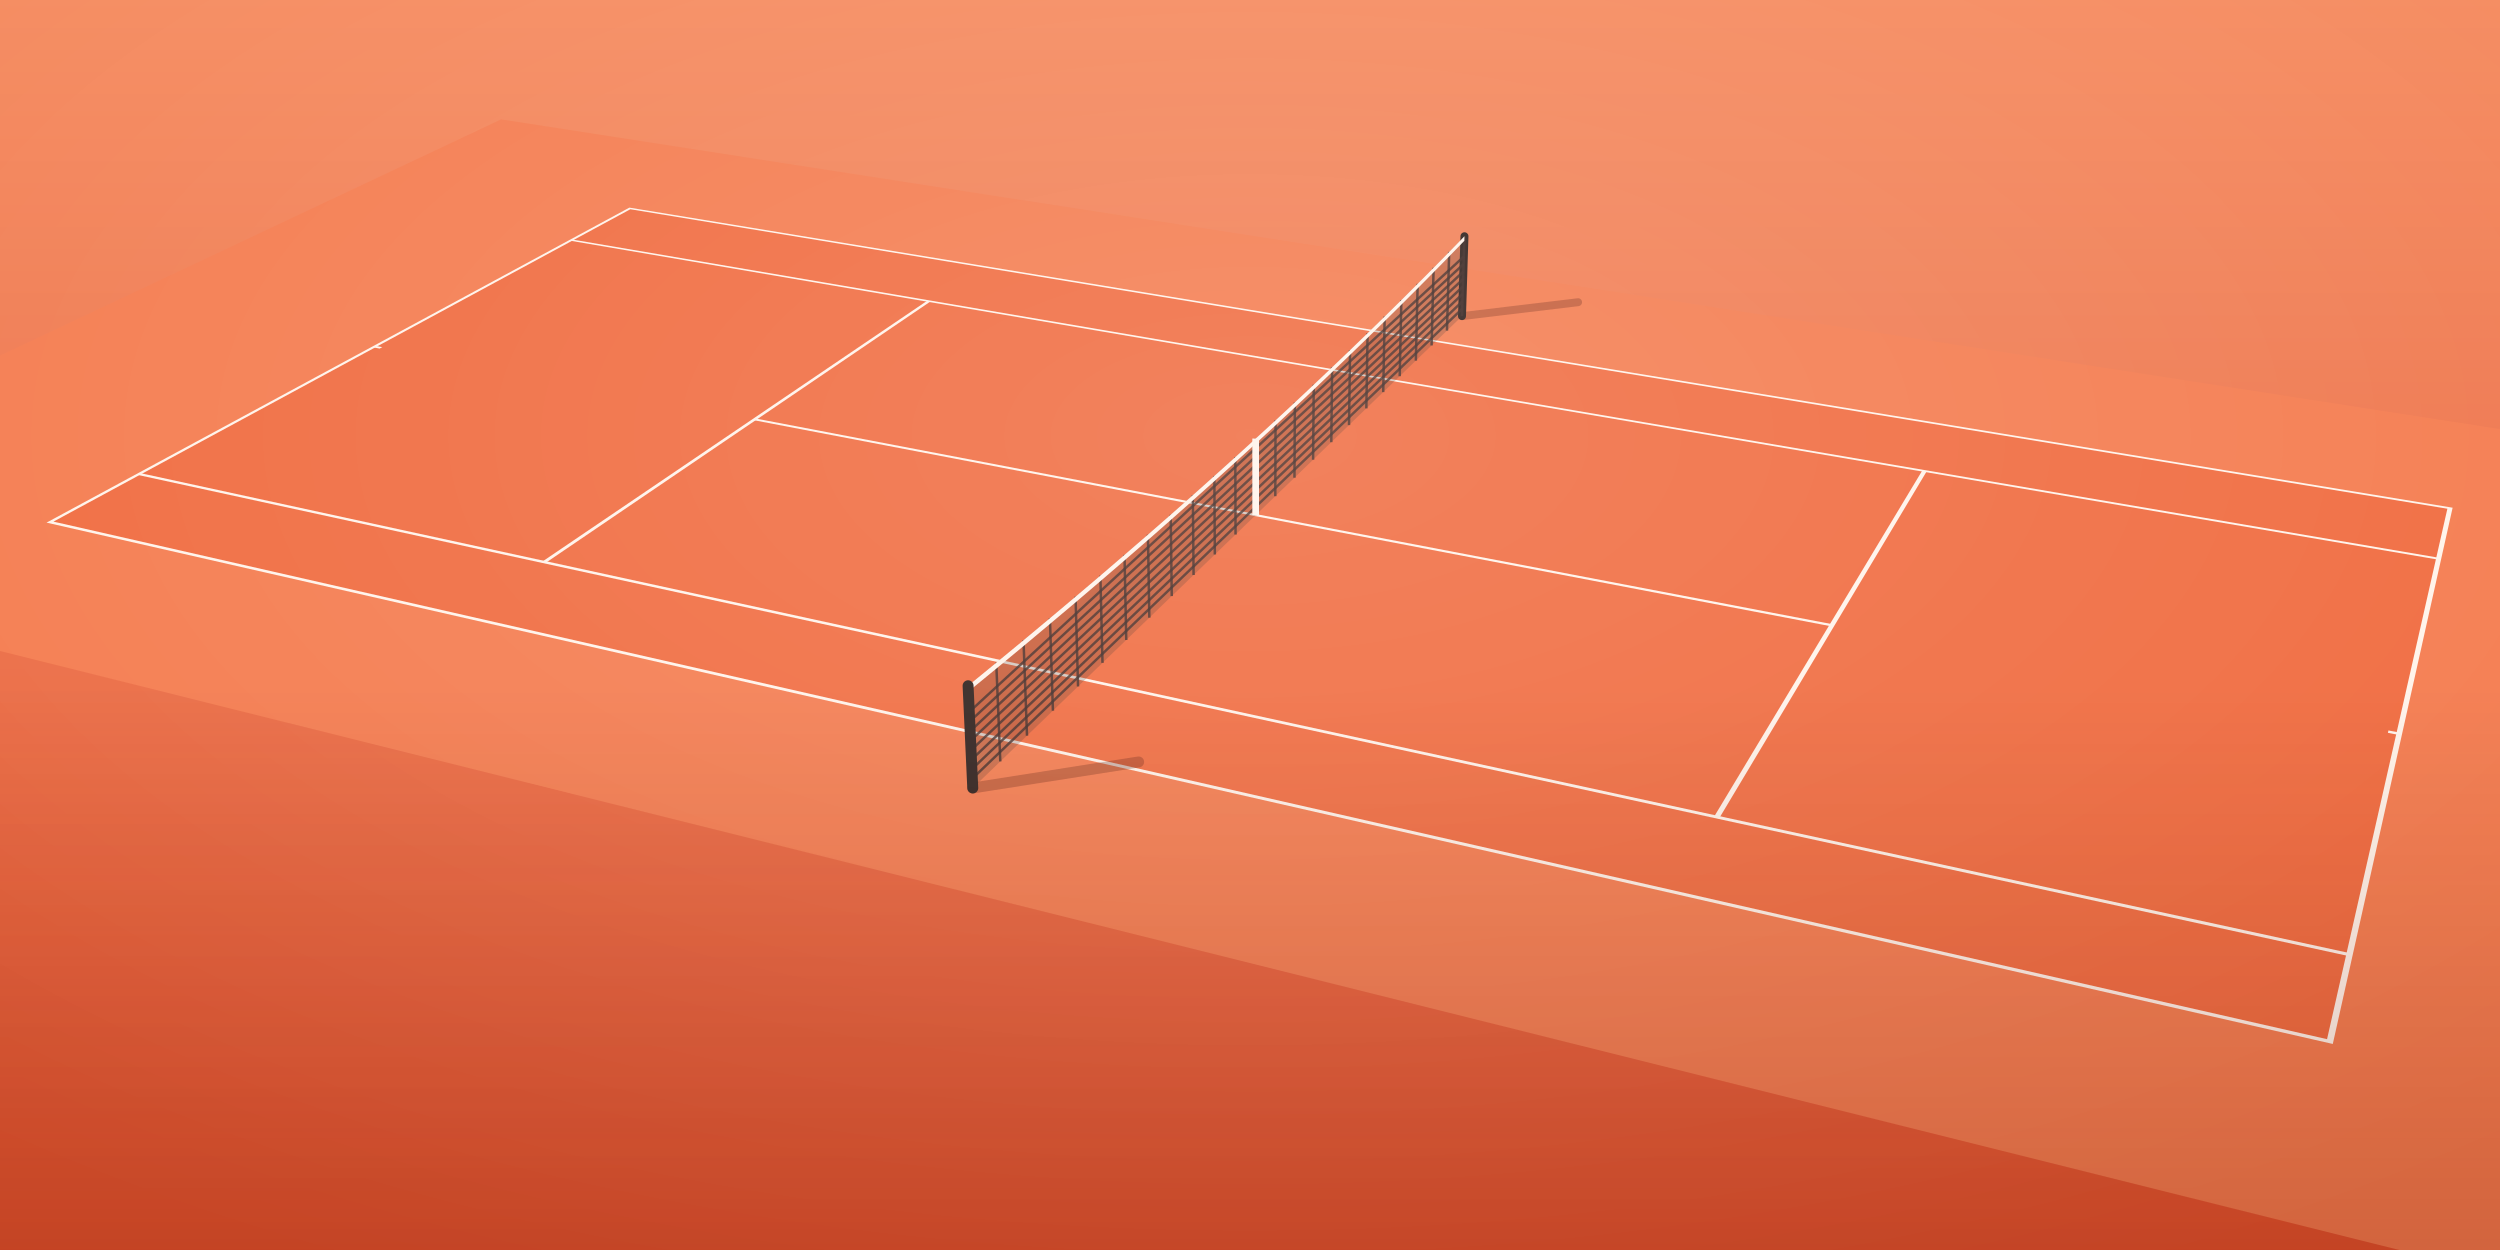
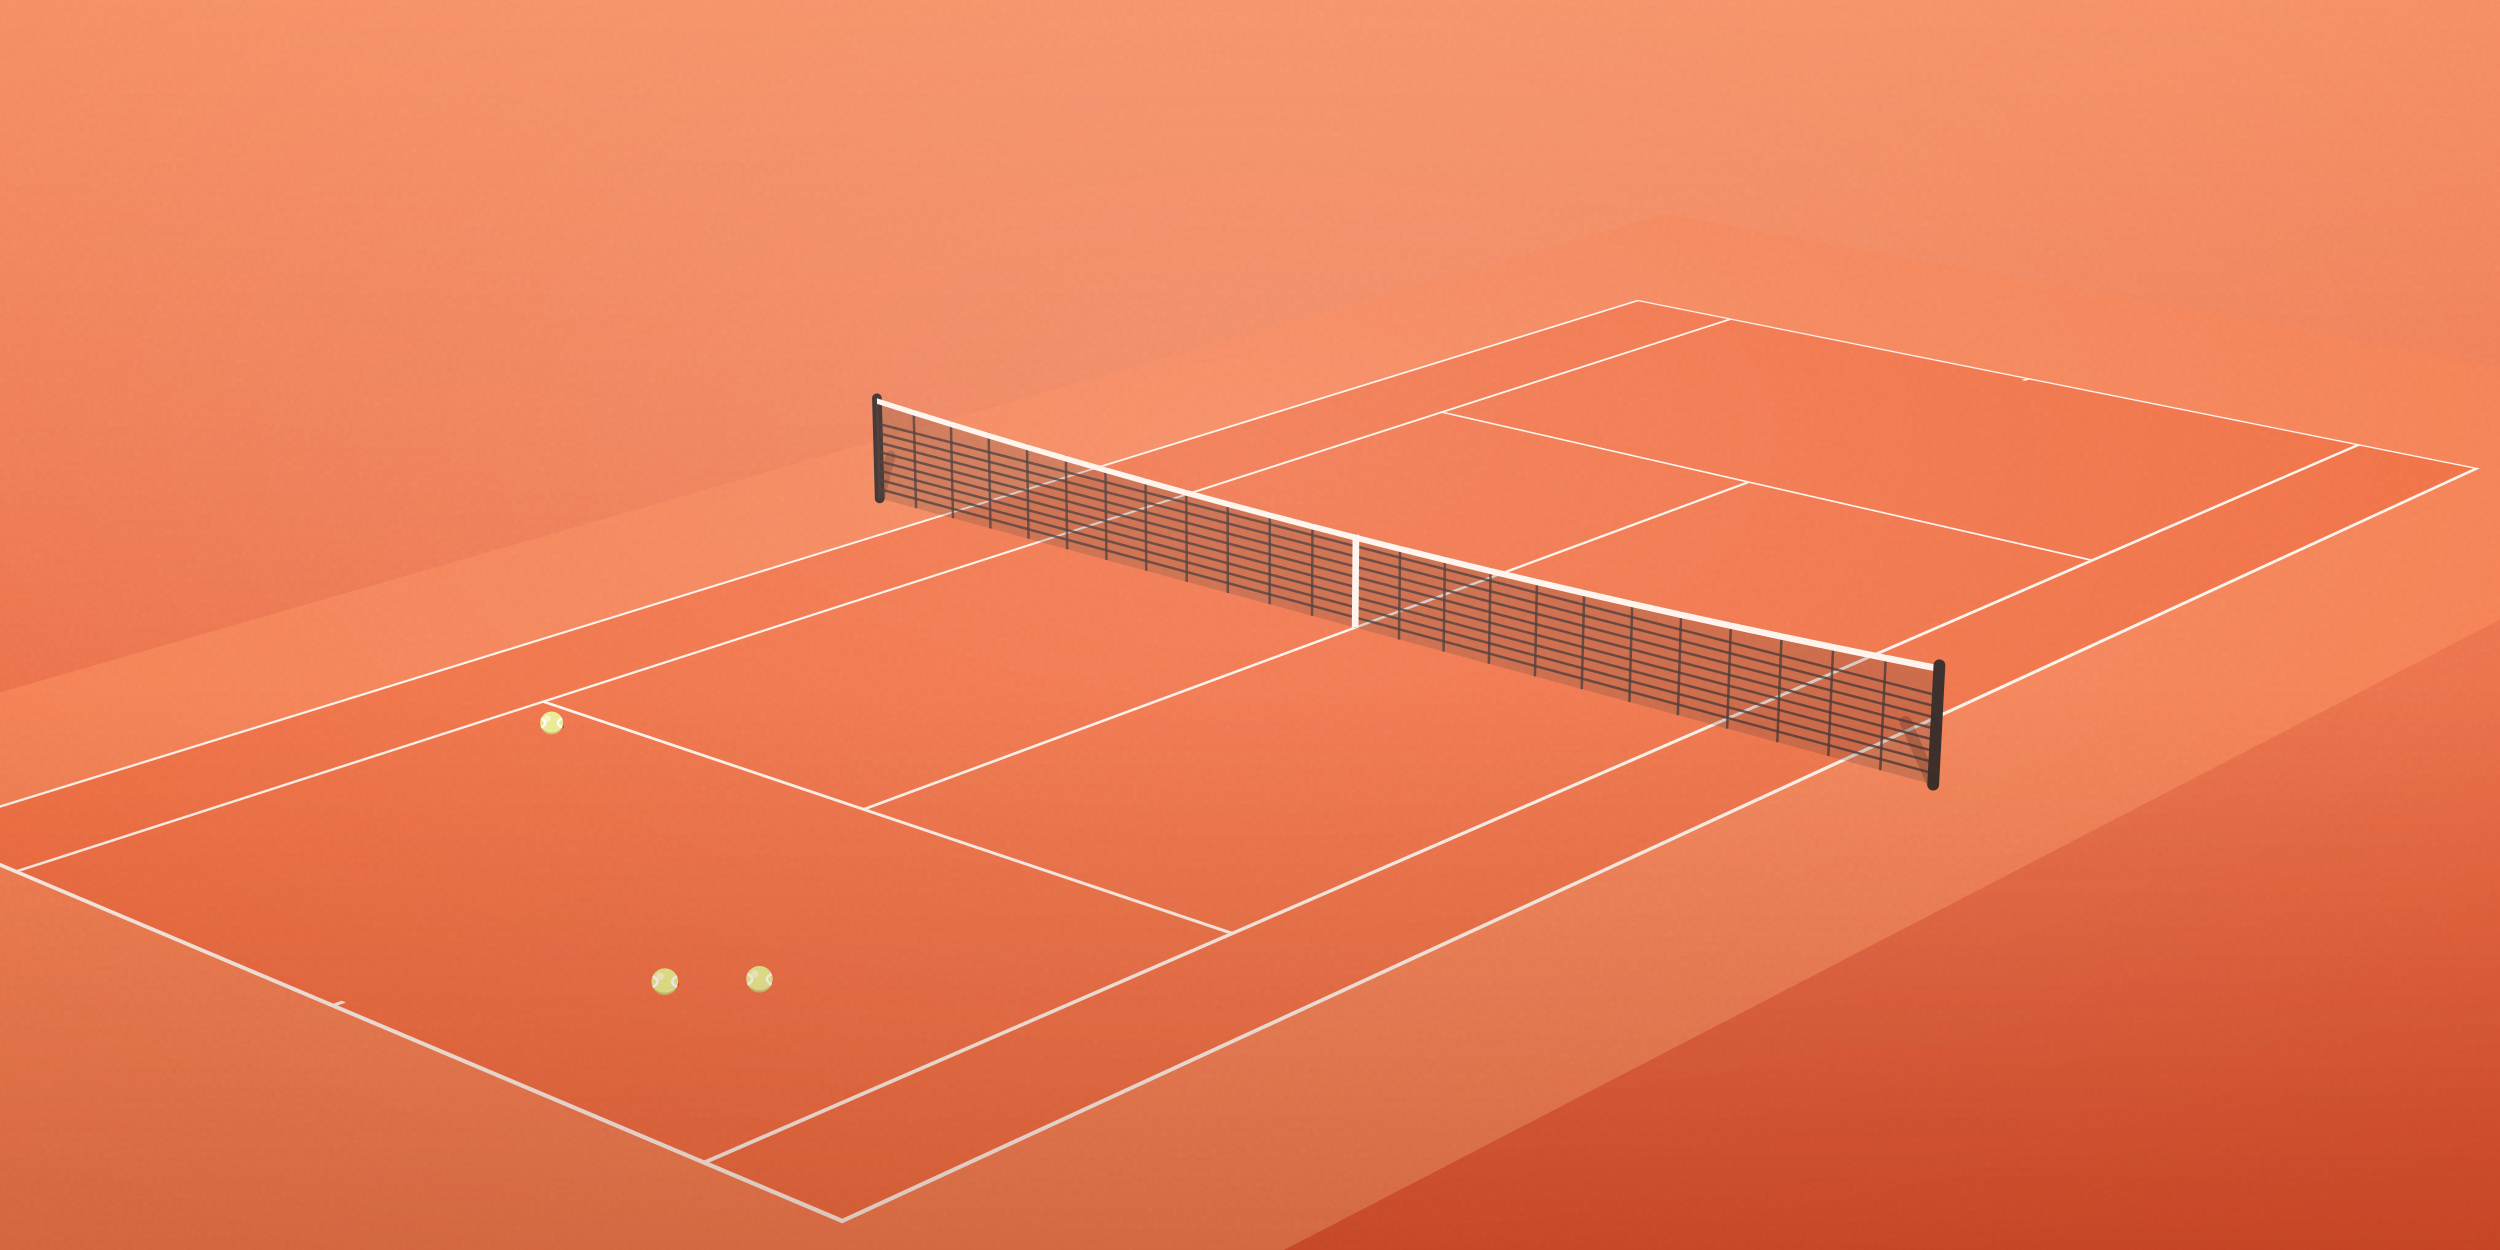
<svg xmlns="http://www.w3.org/2000/svg" viewBox="0 0 600 300" width="600" height="300">
  <defs>
    <linearGradient id="fond" x1="0" y1="0" x2="0" y2="1">
      <stop offset="0" stop-color="#F58A5E" />
      <stop offset="1" stop-color="#E2512D" />
    </linearGradient>
    <radialGradient id="lumiere" cx="0.5" cy="0.35" r="0.75">
      <stop offset="0" stop-color="#FFFFFF" stop-opacity="0.16" />
      <stop offset="1" stop-color="#FFFFFF" stop-opacity="0" />
    </radialGradient>
    <linearGradient id="voile" x1="0" y1="0" x2="0" y2="1">
      <stop offset="0.55" stop-color="#5A1405" stop-opacity="0" />
      <stop offset="1" stop-color="#5A1405" stop-opacity="0.22" />
    </linearGradient>
    <filter id="grain" x="0" y="0" width="100%" height="100%">
      <feTurbulence type="fractalNoise" baseFrequency="0.85" numOctaves="2" seed="4" stitchTiles="stitch" />
      <feColorMatrix type="saturate" values="0" />
    </filter>
  </defs>
  <rect width="600" height="300" fill="url(#fond)" />
-   <polygon points="6471512.84,23549.87 2402.31,-222.69 -11.70,-226.59 -6519486.71,23549.87" fill="#D9512E" />
-   <polygon points="-98.34,131.69 693.85,329.46 683.60,115.93 120.26,28.65" fill="#F47B4E" />
-   <polygon points="12.00,125.31 559.18,249.98 588.00,121.97 151.16,50.02" fill="#F06A3E" />
-   <path d="M 12.83,125.19 558.49,249.40 587.37,122.09 151.28,50.22 Z M 151.05,49.83 588.63,121.85 559.87,250.55 11.17,125.43 Z" fill="#FFF3EA" fill-rule="evenodd" />
-   <polygon points="33.73,113.56 563.96,228.75 563.79,229.48 32.97,113.96" fill="#FFF3EA" />
-   <polygon points="137.37,57.49 585.32,133.86 585.22,134.32 136.84,57.77" fill="#FFF3EA" />
-   <polygon points="130.13,134.80 222.50,72.20 223.33,72.34 131.07,135.01" fill="#FFF3EA" />
-   <polygon points="411.41,195.96 461.34,112.94 462.40,113.13 412.69,196.24" fill="#FFF3EA" />
-   <polygon points="181.38,100.45 439.81,149.82 439.51,150.32 180.82,100.83" fill="#FFF3EA" />
-   <polygon points="90.16,83.02 91.74,83.32 91.12,83.66 89.54,83.36" fill="#FFF3EA" />
-   <polygon points="575.75,176.39 573.10,175.88 573.23,175.31 575.87,175.82" fill="#FFF3EA" />
-   <line x1="233.46" y1="189.12" x2="273.27" y2="182.87" stroke="#4A1004" stroke-opacity="0.28" stroke-width="2.63" stroke-linecap="round" />
-   <line x1="350.88" y1="75.87" x2="378.74" y2="72.53" stroke="#4A1004" stroke-opacity="0.28" stroke-width="1.91" stroke-linecap="round" />
-   <line x1="350.88" y1="75.87" x2="351.47" y2="56.70" stroke="#2A1C18" stroke-width="1.91" stroke-linecap="round" />
-   <polygon points="233.46,189.12 232.34,164.58 239.10,159.05 245.64,153.66 251.98,148.37 258.13,143.20 264.09,138.14 269.88,133.17 275.50,128.31 280.97,123.53 286.28,118.84 291.44,114.23 296.47,109.71 301.36,105.25 306.13,100.88 310.77,96.57 315.30,92.32 319.71,88.14 324.02,84.02 328.22,79.96 332.32,75.96 336.33,72.01 340.24,68.11 344.07,64.26 347.81,60.46 351.47,56.70 350.88,75.87" fill="#3A2622" fill-opacity="0.22" />
-   <line x1="233.46" y1="189.12" x2="232.34" y2="164.58" stroke="#3A2622" stroke-width="0.6" stroke-opacity="0.8" />
-   <line x1="240.07" y1="182.75" x2="239.10" y2="159.05" stroke="#3A2622" stroke-width="0.6" stroke-opacity="0.8" />
-   <line x1="246.48" y1="176.57" x2="245.64" y2="153.66" stroke="#3A2622" stroke-width="0.6" stroke-opacity="0.8" />
-   <line x1="252.70" y1="170.57" x2="251.98" y2="148.37" stroke="#3A2622" stroke-width="0.6" stroke-opacity="0.8" />
-   <line x1="258.73" y1="164.75" x2="258.13" y2="143.20" stroke="#3A2622" stroke-width="0.6" stroke-opacity="0.8" />
-   <line x1="264.60" y1="159.09" x2="264.09" y2="138.14" stroke="#3A2622" stroke-width="0.6" stroke-opacity="0.8" />
-   <line x1="270.30" y1="153.60" x2="269.88" y2="133.17" stroke="#3A2622" stroke-width="0.6" stroke-opacity="0.8" />
-   <line x1="275.84" y1="148.25" x2="275.50" y2="128.31" stroke="#3A2622" stroke-width="0.6" stroke-opacity="0.8" />
-   <line x1="281.22" y1="143.06" x2="280.97" y2="123.53" stroke="#3A2622" stroke-width="0.6" stroke-opacity="0.8" />
-   <line x1="286.46" y1="138.00" x2="286.28" y2="118.84" stroke="#3A2622" stroke-width="0.6" stroke-opacity="0.8" />
-   <line x1="291.56" y1="133.08" x2="291.44" y2="114.23" stroke="#3A2622" stroke-width="0.6" stroke-opacity="0.8" />
-   <line x1="296.53" y1="128.29" x2="296.47" y2="109.71" stroke="#3A2622" stroke-width="0.6" stroke-opacity="0.8" />
-   <line x1="301.36" y1="123.63" x2="301.36" y2="105.25" stroke="#3A2622" stroke-width="0.6" stroke-opacity="0.8" />
-   <line x1="306.07" y1="119.09" x2="306.13" y2="100.88" stroke="#3A2622" stroke-width="0.6" stroke-opacity="0.8" />
-   <line x1="310.67" y1="114.66" x2="310.77" y2="96.57" stroke="#3A2622" stroke-width="0.6" stroke-opacity="0.8" />
-   <line x1="315.14" y1="110.34" x2="315.30" y2="92.32" stroke="#3A2622" stroke-width="0.6" stroke-opacity="0.8" />
-   <line x1="319.51" y1="106.13" x2="319.71" y2="88.14" stroke="#3A2622" stroke-width="0.6" stroke-opacity="0.8" />
-   <line x1="323.76" y1="102.03" x2="324.02" y2="84.02" stroke="#3A2622" stroke-width="0.6" stroke-opacity="0.8" />
-   <line x1="327.92" y1="98.02" x2="328.22" y2="79.96" stroke="#3A2622" stroke-width="0.6" stroke-opacity="0.8" />
-   <line x1="331.97" y1="94.11" x2="332.32" y2="75.96" stroke="#3A2622" stroke-width="0.6" stroke-opacity="0.8" />
-   <line x1="335.93" y1="90.29" x2="336.33" y2="72.01" stroke="#3A2622" stroke-width="0.6" stroke-opacity="0.8" />
-   <line x1="339.80" y1="86.56" x2="340.24" y2="68.11" stroke="#3A2622" stroke-width="0.6" stroke-opacity="0.8" />
-   <line x1="343.58" y1="82.91" x2="344.07" y2="64.26" stroke="#3A2622" stroke-width="0.6" stroke-opacity="0.8" />
-   <line x1="347.27" y1="79.35" x2="347.81" y2="60.46" stroke="#3A2622" stroke-width="0.6" stroke-opacity="0.8" />
-   <line x1="350.88" y1="75.87" x2="351.47" y2="56.70" stroke="#3A2622" stroke-width="0.6" stroke-opacity="0.8" />
-   <line x1="233.36" y1="186.86" x2="350.93" y2="74.10" stroke="#3A2622" stroke-width="0.6" stroke-opacity="0.8" />
-   <line x1="233.25" y1="184.60" x2="350.99" y2="72.32" stroke="#3A2622" stroke-width="0.6" stroke-opacity="0.8" />
-   <line x1="233.15" y1="182.32" x2="351.04" y2="70.54" stroke="#3A2622" stroke-width="0.6" stroke-opacity="0.8" />
-   <line x1="233.05" y1="180.04" x2="351.10" y2="68.76" stroke="#3A2622" stroke-width="0.6" stroke-opacity="0.8" />
-   <line x1="232.94" y1="177.75" x2="351.15" y2="66.97" stroke="#3A2622" stroke-width="0.6" stroke-opacity="0.8" />
-   <line x1="232.84" y1="175.46" x2="351.21" y2="65.18" stroke="#3A2622" stroke-width="0.6" stroke-opacity="0.8" />
-   <line x1="232.73" y1="173.15" x2="351.26" y2="63.38" stroke="#3A2622" stroke-width="0.6" stroke-opacity="0.8" />
-   <line x1="232.63" y1="170.85" x2="351.32" y2="61.58" stroke="#3A2622" stroke-width="0.6" stroke-opacity="0.8" />
-   <polygon points="232.34,164.58 239.10,159.05 245.64,153.66 251.98,148.37 258.13,143.20 264.09,138.14 269.88,133.17 275.50,128.31 280.97,123.53 286.28,118.84 291.44,114.23 296.47,109.71 301.36,105.25 306.13,100.88 310.77,96.57 315.30,92.32 319.71,88.14 324.02,84.02 328.22,79.96 332.32,75.96 336.33,72.01 340.24,68.11 344.07,64.26 347.81,60.46 351.47,56.70 351.44,57.79 347.78,61.56 344.04,65.37 340.22,69.23 336.31,73.14 332.30,77.10 328.20,81.11 324.00,85.18 319.70,89.31 315.29,93.51 310.77,97.76 306.13,102.08 301.36,106.47 296.47,110.94 291.45,115.48 286.29,120.10 280.98,124.80 275.53,129.59 269.91,134.48 264.12,139.46 258.17,144.54 252.02,149.72 245.69,155.02 239.16,160.43 232.41,165.97" fill="#FFF3EA" />
-   <line x1="301.36" y1="123.63" x2="301.36" y2="105.25" stroke="#FFF3EA" stroke-width="1.6" />
-   <line x1="233.46" y1="189.12" x2="232.34" y2="164.58" stroke="#2A1C18" stroke-width="2.63" stroke-linecap="round" />
+   <polygon points="11097267.37,28569.33 15438.70,-162.24 228.36,-196.31 -11250316.73,28569.33" fill="#D9512E" />
+   <polygon points="152.63,380.63 686.26,103.97 399.77,51.29 -167.19,214.23" fill="#F47B4E" />
+   <polygon points="202.14,293.04 594.36,112.42 393.08,72.13 -19.12,199.48" fill="#F06A3E" />
+   <path d="M 202.16,292.48 593.58,112.44 393.18,72.30 -18.07,199.45 Z M -20.16,199.50 392.97,71.96 595.15,112.41 202.11,293.60 Z" fill="#FFF3EA" fill-rule="evenodd" />
+   <polygon points="168.40,278.77 565.51,106.65 566.52,106.85 169.58,279.27" fill="#FFF3EA" />
+   <polygon points="3.37,208.99 414.91,76.50 415.73,76.67 4.23,209.35" fill="#FFF3EA" />
+   <polygon points="295.23,224.24 129.88,168.55 130.92,168.22 296.26,223.80" fill="#FFF3EA" />
+   <polygon points="501.79,134.62 345.67,99.02 346.36,98.80 502.42,134.34" fill="#FFF3EA" />
+   <polygon points="206.75,194.08 419.19,115.59 420.14,115.80 207.75,194.41" fill="#FFF3EA" />
+   <polygon points="79.39,241.13 81.98,240.17 82.98,240.59 80.38,241.55" fill="#FFF3EA" />
+   <polygon points="487.22,90.97 486.09,91.39 485.17,91.21 486.30,90.79" fill="#FFF3EA" />
+   <line x1="463.96" y1="188.30" x2="457.34" y2="173.24" stroke="#4A1004" stroke-opacity="0.28" stroke-width="2.84" stroke-linecap="round" />
+   <line x1="211.13" y1="119.61" x2="213.80" y2="109.34" stroke="#4A1004" stroke-opacity="0.28" stroke-width="2.33" stroke-linecap="round" />
+   <polygon points="185.09,235.21 184.51,235.07 183.77,235.04 182.94,235.11 182.11,235.28 181.35,235.52 180.73,235.83 180.32,236.16 180.16,236.48 180.27,236.77 180.63,236.99 181.20,237.13 181.95,237.16 182.78,237.09 183.61,236.92 184.38,236.68 184.99,236.37 185.40,236.04 185.55,235.72 185.45,235.43" fill="#4A1004" fill-opacity="0.35" />
+   <polygon points="162.54,235.78 161.97,235.65 161.23,235.61 160.40,235.68 159.56,235.85 158.78,236.10 158.15,236.40 157.72,236.73 157.55,237.06 157.63,237.35 157.98,237.57 158.55,237.71 159.29,237.74 160.13,237.67 160.98,237.50 161.76,237.25 162.39,236.95 162.81,236.62 162.98,236.29 162.89,236.00" fill="#4A1004" fill-opacity="0.35" />
+   <polygon points="135.12,174.06 134.63,173.96 134.00,173.94 133.29,173.99 132.55,174.11 131.87,174.29 131.31,174.52 130.93,174.76 130.76,175.00 130.82,175.21 131.11,175.38 131.59,175.48 132.23,175.50 132.95,175.45 133.68,175.33 134.36,175.14 134.92,174.92 135.30,174.67 135.47,174.43 135.40,174.22" fill="#4A1004" fill-opacity="0.35" />
+   <line x1="211.13" y1="119.61" x2="210.46" y2="95.59" stroke="#2A1C18" stroke-width="2.33" stroke-linecap="round" />
+   <polygon points="463.96,188.30 465.46,159.68 452.61,157.13 439.99,154.56 427.60,151.98 415.44,149.40 403.49,146.80 391.76,144.19 380.22,141.57 368.89,138.94 357.75,136.30 346.79,133.65 336.02,130.99 325.42,128.33 315.00,125.65 304.74,122.96 294.64,120.26 284.71,117.56 274.93,114.84 265.30,112.12 255.81,109.38 246.47,106.64 237.27,103.89 228.20,101.13 219.27,98.36 210.46,95.59 211.13,119.61" fill="#3A2622" fill-opacity="0.22" />
+   <line x1="463.96" y1="188.30" x2="465.46" y2="159.68" stroke="#3A2622" stroke-width="0.6" stroke-opacity="0.8" />
+   <line x1="451.26" y1="184.85" x2="452.61" y2="157.13" stroke="#3A2622" stroke-width="0.6" stroke-opacity="0.8" />
+   <line x1="438.80" y1="181.46" x2="439.99" y2="154.56" stroke="#3A2622" stroke-width="0.6" stroke-opacity="0.8" />
+   <line x1="426.55" y1="178.14" x2="427.60" y2="151.98" stroke="#3A2622" stroke-width="0.6" stroke-opacity="0.8" />
+   <line x1="414.51" y1="174.87" x2="415.44" y2="149.40" stroke="#3A2622" stroke-width="0.6" stroke-opacity="0.8" />
+   <line x1="402.68" y1="171.65" x2="403.49" y2="146.80" stroke="#3A2622" stroke-width="0.6" stroke-opacity="0.8" />
+   <line x1="391.05" y1="168.49" x2="391.76" y2="144.19" stroke="#3A2622" stroke-width="0.6" stroke-opacity="0.8" />
+   <line x1="379.62" y1="165.39" x2="380.22" y2="141.57" stroke="#3A2622" stroke-width="0.6" stroke-opacity="0.8" />
+   <line x1="368.38" y1="162.33" x2="368.89" y2="138.94" stroke="#3A2622" stroke-width="0.6" stroke-opacity="0.8" />
+   <line x1="357.33" y1="159.33" x2="357.75" y2="136.30" stroke="#3A2622" stroke-width="0.6" stroke-opacity="0.8" />
+   <line x1="346.46" y1="156.37" x2="346.79" y2="133.65" stroke="#3A2622" stroke-width="0.6" stroke-opacity="0.8" />
+   <line x1="335.76" y1="153.47" x2="336.02" y2="130.99" stroke="#3A2622" stroke-width="0.6" stroke-opacity="0.8" />
+   <line x1="325.24" y1="150.61" x2="325.42" y2="128.33" stroke="#3A2622" stroke-width="0.6" stroke-opacity="0.8" />
+   <line x1="314.89" y1="147.80" x2="315.00" y2="125.65" stroke="#3A2622" stroke-width="0.6" stroke-opacity="0.8" />
+   <line x1="304.71" y1="145.03" x2="304.74" y2="122.96" stroke="#3A2622" stroke-width="0.6" stroke-opacity="0.8" />
+   <line x1="294.68" y1="142.31" x2="294.64" y2="120.26" stroke="#3A2622" stroke-width="0.6" stroke-opacity="0.8" />
+   <line x1="284.82" y1="139.63" x2="284.71" y2="117.56" stroke="#3A2622" stroke-width="0.6" stroke-opacity="0.8" />
+   <line x1="275.10" y1="136.99" x2="274.93" y2="114.84" stroke="#3A2622" stroke-width="0.6" stroke-opacity="0.8" />
+   <line x1="265.54" y1="134.39" x2="265.30" y2="112.12" stroke="#3A2622" stroke-width="0.6" stroke-opacity="0.8" />
+   <line x1="256.12" y1="131.83" x2="255.81" y2="109.38" stroke="#3A2622" stroke-width="0.6" stroke-opacity="0.8" />
+   <line x1="246.85" y1="129.31" x2="246.47" y2="106.64" stroke="#3A2622" stroke-width="0.6" stroke-opacity="0.8" />
+   <line x1="237.72" y1="126.83" x2="237.27" y2="103.89" stroke="#3A2622" stroke-width="0.6" stroke-opacity="0.8" />
+   <line x1="228.72" y1="124.39" x2="228.20" y2="101.13" stroke="#3A2622" stroke-width="0.6" stroke-opacity="0.8" />
+   <line x1="219.86" y1="121.98" x2="219.27" y2="98.36" stroke="#3A2622" stroke-width="0.6" stroke-opacity="0.8" />
+   <line x1="211.13" y1="119.61" x2="210.46" y2="95.59" stroke="#3A2622" stroke-width="0.6" stroke-opacity="0.8" />
+   <line x1="464.10" y1="185.65" x2="211.07" y2="117.38" stroke="#3A2622" stroke-width="0.6" stroke-opacity="0.8" />
+   <line x1="464.23" y1="182.99" x2="211.01" y2="115.14" stroke="#3A2622" stroke-width="0.6" stroke-opacity="0.8" />
+   <line x1="464.37" y1="180.33" x2="210.95" y2="112.91" stroke="#3A2622" stroke-width="0.6" stroke-opacity="0.8" />
+   <line x1="464.51" y1="177.66" x2="210.88" y2="110.67" stroke="#3A2622" stroke-width="0.6" stroke-opacity="0.8" />
+   <line x1="464.66" y1="174.99" x2="210.82" y2="108.43" stroke="#3A2622" stroke-width="0.6" stroke-opacity="0.8" />
+   <line x1="464.80" y1="172.32" x2="210.76" y2="106.18" stroke="#3A2622" stroke-width="0.6" stroke-opacity="0.8" />
+   <line x1="464.94" y1="169.64" x2="210.70" y2="103.93" stroke="#3A2622" stroke-width="0.6" stroke-opacity="0.8" />
+   <line x1="465.08" y1="166.95" x2="210.63" y2="101.68" stroke="#3A2622" stroke-width="0.6" stroke-opacity="0.8" />
+   <polygon points="465.46,159.68 452.61,157.13 439.99,154.56 427.60,151.98 415.44,149.40 403.49,146.80 391.76,144.19 380.22,141.57 368.89,138.94 357.75,136.30 346.79,133.65 336.02,130.99 325.42,128.33 315.00,125.65 304.74,122.96 294.64,120.26 284.71,117.56 274.93,114.84 265.30,112.12 255.81,109.38 246.47,106.64 237.27,103.89 228.20,101.13 219.27,98.36 210.46,95.59 210.50,96.94 219.30,99.73 228.23,102.51 237.30,105.28 246.50,108.04 255.83,110.79 265.31,113.53 274.94,116.26 284.72,118.99 294.65,121.70 304.74,124.41 314.99,127.11 325.41,129.80 336.00,132.48 346.77,135.15 357.72,137.81 368.85,140.46 380.18,143.10 391.71,145.73 403.44,148.35 415.38,150.96 427.54,153.56 439.92,156.15 452.53,158.73 465.37,161.30" fill="#FFF3EA" />
+   <line x1="325.24" y1="150.61" x2="325.42" y2="128.33" stroke="#FFF3EA" stroke-width="1.6" />
+   <circle cx="132.39" cy="173.51" r="2.74" fill="#E9EE8A" />
+   <path d="M 129.65 173.51 A 2.74 2.74 0 0 0 135.13 173.51 A 2.47 2.06 0 0 1 129.65 173.51 Z" fill="#5A1405" fill-opacity="0.22" />
+   <path d="M 129.92 172.41 Q 131.84 173.51 129.92 174.60" stroke="#FFFFFF" stroke-width="0.60" fill="none" />
+   <path d="M 134.86 172.41 Q 132.94 173.51 134.86 174.60" stroke="#FFFFFF" stroke-width="0.60" fill="none" />
+   <circle cx="131.43" cy="172.41" r="0.77" fill="#FFFFFF" fill-opacity="0.55" />
+   <line x1="463.96" y1="188.30" x2="465.46" y2="159.68" stroke="#2A1C18" stroke-width="2.84" stroke-linecap="round" />
+   <circle cx="182.27" cy="235.01" r="3.19" fill="#E9EE8A" />
+   <path d="M 179.08 235.01 A 3.19 3.19 0 0 0 185.47 235.01 A 2.87 2.39 0 0 1 179.08 235.01 Z" fill="#5A1405" fill-opacity="0.22" />
+   <path d="M 179.40 233.73 Q 181.64 235.01 179.40 236.29" stroke="#FFFFFF" stroke-width="0.60" fill="none" />
+   <path d="M 185.15 233.73 Q 182.91 235.01 185.15 236.29" stroke="#FFFFFF" stroke-width="0.60" fill="none" />
+   <circle cx="181.16" cy="233.73" r="0.89" fill="#FFFFFF" fill-opacity="0.55" />
+   <circle cx="159.56" cy="235.59" r="3.20" fill="#E9EE8A" />
+   <path d="M 156.36 235.59 A 3.20 3.20 0 0 0 162.76 235.59 A 2.88 2.40 0 0 1 156.36 235.59 Z" fill="#5A1405" fill-opacity="0.22" />
+   <path d="M 156.68 234.31 Q 158.92 235.59 156.68 236.87" stroke="#FFFFFF" stroke-width="0.60" fill="none" />
+   <path d="M 162.44 234.31 Q 160.20 235.59 162.44 236.87" stroke="#FFFFFF" stroke-width="0.60" fill="none" />
+   <circle cx="158.44" cy="234.31" r="0.90" fill="#FFFFFF" fill-opacity="0.55" />
  <rect width="600" height="300" fill="url(#lumiere)" />
  <rect width="600" height="300" fill="url(#voile)" />
+   <rect width="600" height="300" filter="url(#grain)" opacity="0.10" style="mix-blend-mode:overlay" />
</svg>
